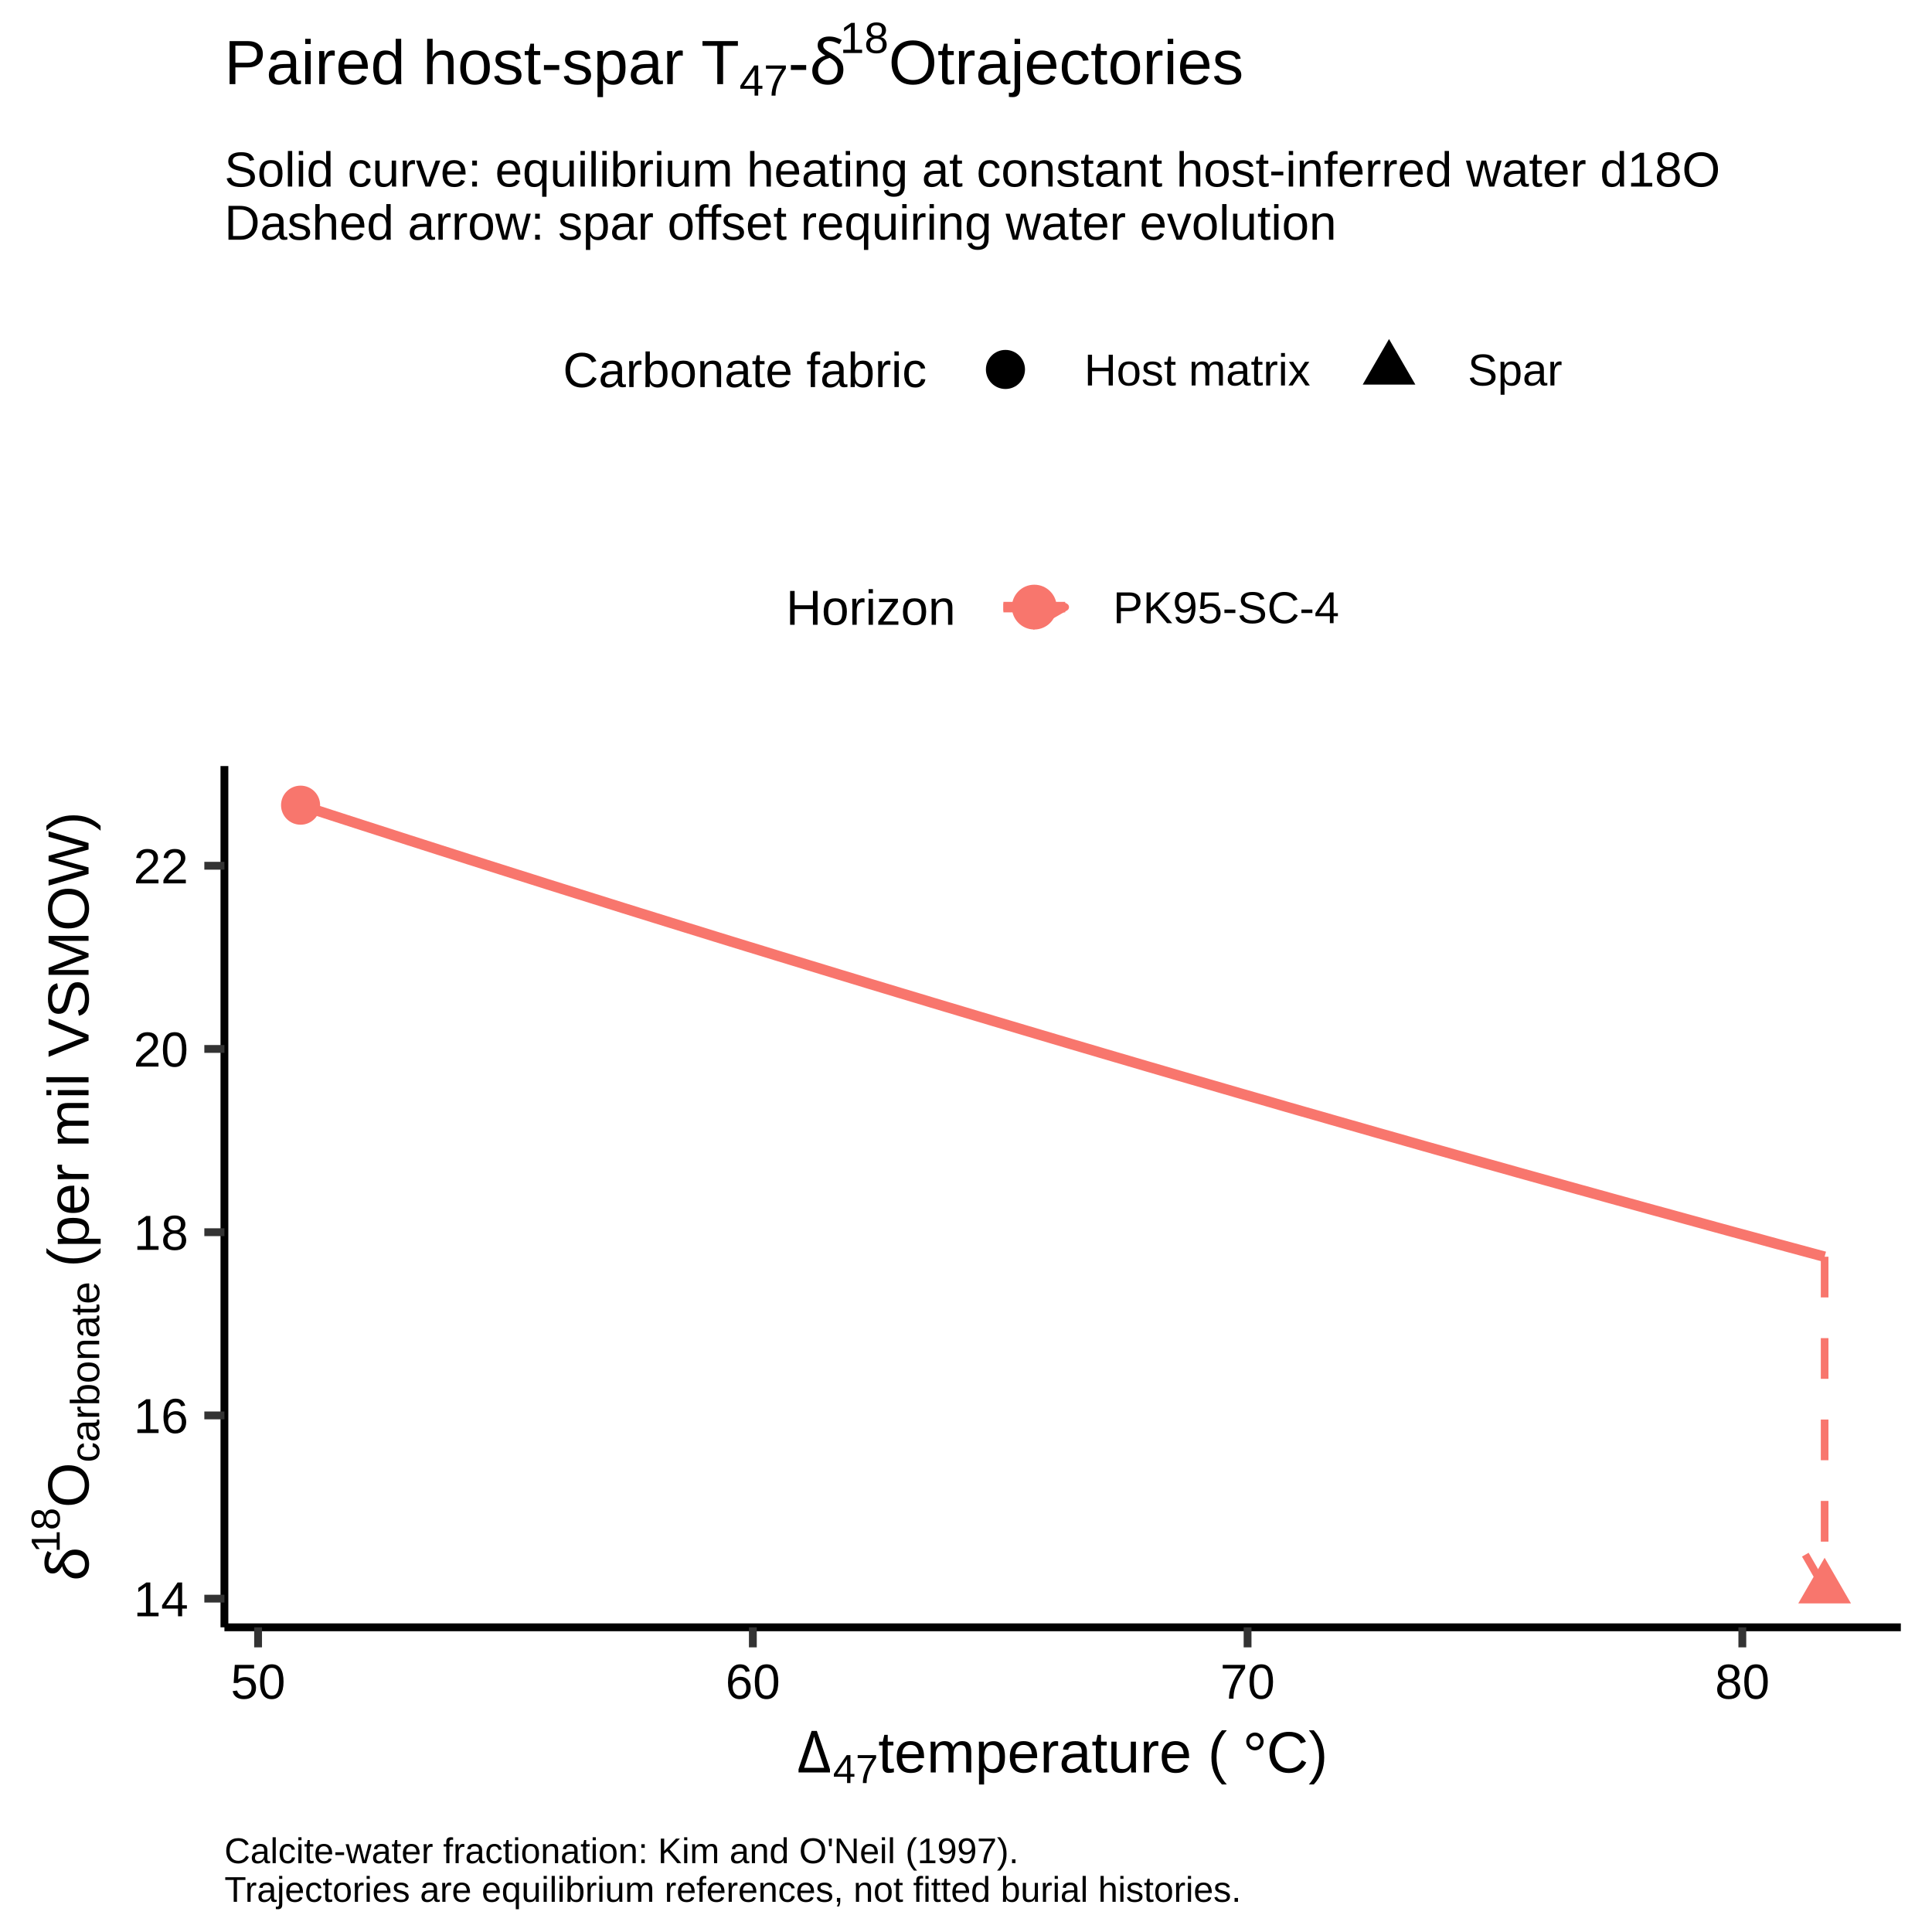
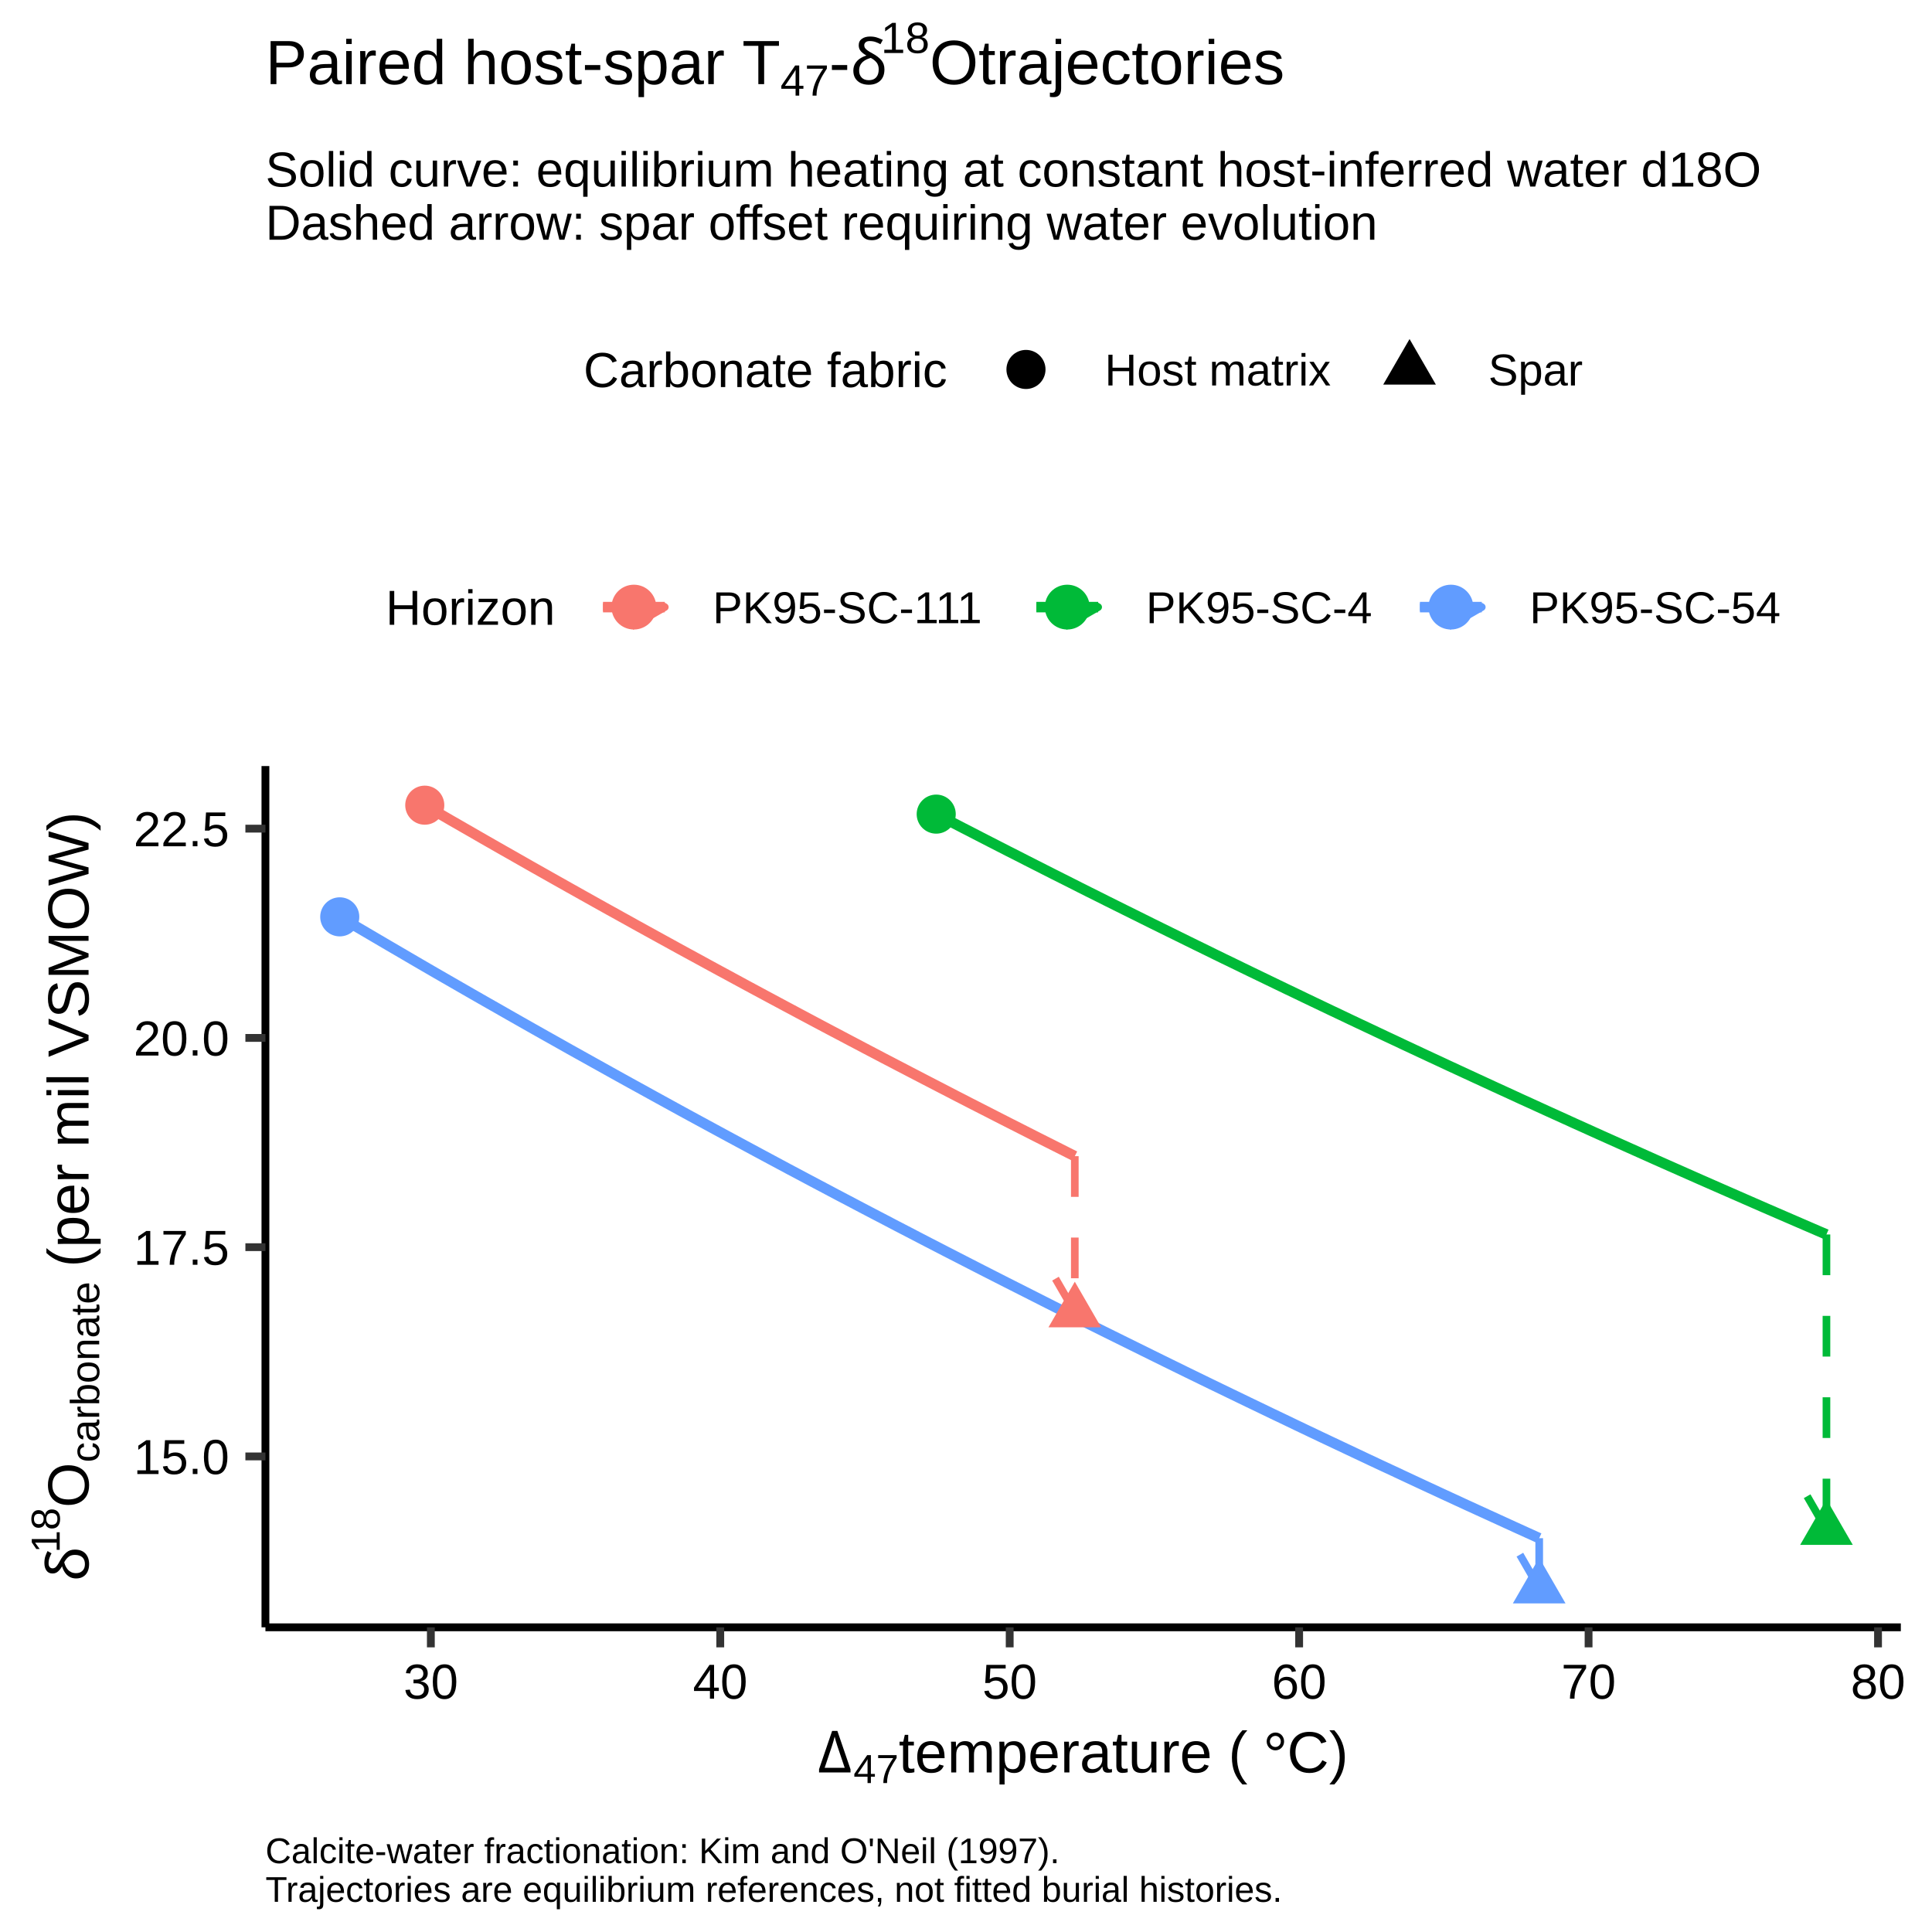
<svg xmlns="http://www.w3.org/2000/svg" class="svglite" width="432.00pt" height="432.00pt" viewBox="0 0 432.00 432.00">
  <defs>
    <style type="text/css">
    .svglite line, .svglite polyline, .svglite polygon, .svglite path, .svglite rect, .svglite circle {
      fill: none;
      stroke: #000000;
      stroke-linecap: round;
      stroke-linejoin: round;
      stroke-miterlimit: 10.00;
    }
    .svglite text {
      white-space: pre;
    }
  </style>
  </defs>
  <rect width="100%" height="100%" style="stroke: none; fill: #FFFFFF;" />
  <defs>
    <clipPath id="cpMC4wMHw0MzIuMDB8MC4wMHw0MzIuMDA=">
      <rect x="0.00" y="0.00" width="432.00" height="432.00" />
    </clipPath>
  </defs>
  <g clip-path="url(#cpMC4wMHw0MzIuMDB8MC4wMHw0MzIuMDA=)">
-     <rect x="0" y="0.00" width="432.00" height="432.00" style="stroke-width: 1.75; stroke: #FFFFFF; fill: #FFFFFF;" />
+     <rect x="0.00" y="0.00" width="432.00" height="432.00" style="stroke-width: 1.75; stroke: #FFFFFF; fill: #FFFFFF;" />
  </g>
  <defs>
-     <clipPath id="cpNTAuMTh8NDI1LjAzfDE3MS4yOXwzNjMuODc=">
-       <rect x="50.18" y="171.29" width="374.85" height="192.58" />
+     <clipPath id="cpNTkuMzV8NDI1LjAzfDE3MS4yOXwzNjMuODc=">
+       <rect x="59.35" y="171.29" width="365.68" height="192.58" />
    </clipPath>
  </defs>
-   <g clip-path="url(#cpNTAuMTh8NDI1LjAzfDE3MS4yOXwzNjMuODc=)">
-     <rect x="50.18" y="171.29" width="374.85" height="192.58" style="stroke-width: 1.75; stroke: none; fill: #FFFFFF;" />
-     <polyline points="67.21,180.04 70.66,181.16 74.10,182.28 77.54,183.39 80.98,184.50 84.43,185.61 87.87,186.72 91.31,187.83 94.75,188.93 98.19,190.03 101.64,191.13 105.08,192.23 108.52,193.32 111.96,194.41 115.40,195.50 118.85,196.59 122.29,197.68 125.73,198.76 129.17,199.84 132.62,200.92 136.06,202.00 139.50,203.08 142.94,204.15 146.38,205.22 149.83,206.29 153.27,207.36 156.71,208.42 160.15,209.49 163.59,210.55 167.04,211.61 170.48,212.66 173.92,213.72 177.36,214.77 180.81,215.82 184.25,216.87 187.69,217.92 191.13,218.96 194.57,220.01 198.02,221.05 201.46,222.09 204.90,223.12 208.34,224.16 211.78,225.19 215.23,226.22 218.67,227.25 222.11,228.28 225.55,229.30 229.00,230.33 232.44,231.35 235.88,232.37 239.32,233.39 242.76,234.40 246.21,235.42 249.65,236.43 253.09,237.44 256.53,238.45 259.97,239.45 263.42,240.46 266.86,241.46 270.30,242.46 273.74,243.46 277.19,244.46 280.63,245.45 284.07,246.44 287.51,247.44 290.95,248.43 294.40,249.41 297.84,250.40 301.28,251.38 304.72,252.36 308.17,253.35 311.61,254.32 315.05,255.30 318.49,256.28 321.93,257.25 325.38,258.22 328.82,259.19 332.26,260.16 335.70,261.12 339.14,262.09 342.59,263.05 346.03,264.01 349.47,264.97 352.91,265.93 356.36,266.88 359.80,267.84 363.24,268.79 366.68,269.74 370.12,270.69 373.57,271.63 377.01,272.58 380.45,273.52 383.89,274.47 387.33,275.41 390.78,276.34 394.22,277.28 397.66,278.22 401.10,279.15 404.55,280.08 407.99,281.01 " style="stroke-width: 2.35; stroke: #F8766D; stroke-linecap: butt;" />
-     <line x1="407.99" y1="281.01" x2="407.99" y2="355.12" style="stroke-width: 1.71; stroke: #F8766D; stroke-dasharray: 9.10,9.10; stroke-linecap: butt;" />
-     <polyline points="403.67,347.63 407.99,355.12 412.31,347.63 " style="stroke-width: 1.71; stroke: #F8766D; stroke-dasharray: 9.10,9.10; stroke-linecap: butt;" />
-     <circle cx="67.21" cy="180.04" r="4.37" style="stroke-width: 1.28; stroke: none; fill: #F8766D;" />
-     <polygon points="407.99,348.32 413.88,358.52 402.10,358.52 " style="stroke-width: 1.28; stroke: none; fill: #F8766D;" />
+   <g clip-path="url(#cpNTkuMzV8NDI1LjAzfDE3MS4yOXwzNjMuODc=)">
+     <rect x="59.35" y="171.29" width="365.68" height="192.58" style="stroke-width: 1.75; stroke: none; fill: #FFFFFF;" />
+     <polyline points="94.98,180.04 96.45,180.90 97.92,181.75 99.39,182.60 100.85,183.45 102.32,184.29 103.79,185.14 105.26,185.98 106.73,186.83 108.19,187.67 109.66,188.51 111.13,189.35 112.60,190.19 114.07,191.02 115.54,191.86 117.00,192.69 118.47,193.53 119.94,194.36 121.41,195.19 122.88,196.02 124.35,196.85 125.81,197.67 127.28,198.50 128.75,199.32 130.22,200.15 131.69,200.97 133.15,201.79 134.62,202.61 136.09,203.43 137.56,204.24 139.03,205.06 140.50,205.87 141.96,206.69 143.43,207.50 144.90,208.31 146.37,209.12 147.84,209.93 149.30,210.73 150.77,211.54 152.24,212.35 153.71,213.15 155.18,213.95 156.65,214.75 158.11,215.55 159.58,216.35 161.05,217.15 162.52,217.94 163.99,218.74 165.45,219.53 166.92,220.33 168.39,221.12 169.86,221.91 171.33,222.70 172.80,223.49 174.26,224.27 175.73,225.06 177.20,225.84 178.67,226.63 180.14,227.41 181.60,228.19 183.07,228.97 184.54,229.75 186.01,230.53 187.48,231.30 188.95,232.08 190.41,232.85 191.88,233.62 193.35,234.40 194.82,235.17 196.29,235.94 197.75,236.71 199.22,237.47 200.69,238.24 202.16,239.00 203.63,239.77 205.10,240.53 206.56,241.29 208.03,242.05 209.50,242.81 210.97,243.57 212.44,244.33 213.90,245.09 215.37,245.84 216.84,246.60 218.31,247.35 219.78,248.10 221.25,248.85 222.71,249.60 224.18,250.35 225.65,251.10 227.12,251.84 228.59,252.59 230.05,253.33 231.52,254.08 232.99,254.82 234.46,255.56 235.93,256.30 237.40,257.04 238.86,257.78 240.33,258.52 " style="stroke-width: 2.35; stroke: #F8766D; stroke-linecap: butt;" />
+     <polyline points="209.34,182.04 211.35,183.08 213.36,184.12 215.37,185.16 217.38,186.19 219.39,187.23 221.40,188.26 223.41,189.29 225.42,190.32 227.44,191.34 229.45,192.37 231.46,193.39 233.47,194.41 235.48,195.43 237.49,196.44 239.50,197.45 241.51,198.47 243.52,199.48 245.53,200.48 247.54,201.49 249.55,202.49 251.56,203.49 253.58,204.49 255.59,205.49 257.60,206.49 259.61,207.48 261.62,208.47 263.63,209.46 265.64,210.45 267.65,211.44 269.66,212.42 271.67,213.41 273.68,214.39 275.69,215.36 277.70,216.34 279.72,217.32 281.73,218.29 283.74,219.26 285.75,220.23 287.76,221.20 289.77,222.16 291.78,223.13 293.79,224.09 295.80,225.05 297.81,226.01 299.82,226.96 301.83,227.92 303.84,228.87 305.86,229.82 307.87,230.77 309.88,231.72 311.89,232.66 313.90,233.61 315.91,234.55 317.92,235.49 319.93,236.43 321.94,237.36 323.95,238.30 325.96,239.23 327.97,240.16 329.98,241.09 332.00,242.02 334.01,242.95 336.02,243.87 338.03,244.79 340.04,245.72 342.05,246.63 344.06,247.55 346.07,248.47 348.08,249.38 350.09,250.29 352.10,251.21 354.11,252.11 356.12,253.02 358.14,253.93 360.15,254.83 362.16,255.73 364.17,256.63 366.18,257.53 368.19,258.43 370.20,259.33 372.21,260.22 374.22,261.11 376.23,262.00 378.24,262.89 380.25,263.78 382.26,264.66 384.28,265.55 386.29,266.43 388.30,267.31 390.31,268.19 392.32,269.07 394.33,269.95 396.34,270.82 398.35,271.69 400.36,272.56 402.37,273.43 404.38,274.30 406.39,275.17 408.40,276.03 " style="stroke-width: 2.35; stroke: #00BA38; stroke-linecap: butt;" />
+     <polyline points="75.97,205.01 78.68,206.61 81.39,208.20 84.10,209.79 86.81,211.38 89.52,212.96 92.22,214.54 94.93,216.12 97.64,217.69 100.35,219.25 103.06,220.81 105.77,222.37 108.48,223.92 111.19,225.46 113.90,227.01 116.61,228.55 119.31,230.08 122.02,231.61 124.73,233.13 127.44,234.66 130.15,236.17 132.86,237.68 135.57,239.19 138.28,240.70 140.99,242.20 143.70,243.69 146.41,245.19 149.11,246.67 151.82,248.16 154.53,249.64 157.24,251.11 159.95,252.58 162.66,254.05 165.37,255.51 168.08,256.97 170.79,258.43 173.50,259.88 176.20,261.33 178.91,262.77 181.62,264.21 184.33,265.64 187.04,267.08 189.75,268.50 192.46,269.93 195.17,271.35 197.88,272.76 200.59,274.18 203.30,275.58 206.00,276.99 208.71,278.39 211.42,279.79 214.13,281.18 216.84,282.57 219.55,283.96 222.26,285.34 224.97,286.72 227.68,288.09 230.39,289.46 233.09,290.83 235.80,292.20 238.51,293.56 241.22,294.91 243.93,296.27 246.64,297.62 249.35,298.96 252.06,300.30 254.77,301.64 257.48,302.98 260.18,304.31 262.89,305.64 265.60,306.97 268.31,308.29 271.02,309.61 273.73,310.92 276.44,312.23 279.15,313.54 281.86,314.84 284.57,316.15 287.28,317.44 289.98,318.74 292.69,320.03 295.40,321.32 298.11,322.60 300.82,323.88 303.53,325.16 306.24,326.44 308.95,327.71 311.66,328.97 314.37,330.24 317.07,331.50 319.78,332.76 322.49,334.02 325.20,335.27 327.91,336.52 330.62,337.76 333.33,339.00 336.04,340.24 338.75,341.48 341.46,342.71 344.17,343.94 " style="stroke-width: 2.35; stroke: #619CFF; stroke-linecap: butt;" />
+     <line x1="408.40" y1="276.03" x2="408.40" y2="342.04" style="stroke-width: 1.71; stroke: #00BA38; stroke-dasharray: 9.10,9.10; stroke-linecap: butt;" />
+     <polyline points="404.08,334.56 408.40,342.04 412.72,334.56 " style="stroke-width: 1.71; stroke: #00BA38; stroke-dasharray: 9.10,9.10; stroke-linecap: butt;" />
+     <line x1="344.17" y1="343.94" x2="344.17" y2="355.12" style="stroke-width: 1.71; stroke: #619CFF; stroke-dasharray: 9.10,9.10; stroke-linecap: butt;" />
+     <polyline points="339.85,347.63 344.17,355.12 348.49,347.63 " style="stroke-width: 1.71; stroke: #619CFF; stroke-dasharray: 9.10,9.10; stroke-linecap: butt;" />
+     <line x1="240.33" y1="258.52" x2="240.33" y2="293.39" style="stroke-width: 1.71; stroke: #F8766D; stroke-dasharray: 9.10,9.10; stroke-linecap: butt;" />
+     <polyline points="236.01,285.91 240.33,293.39 244.65,285.91 " style="stroke-width: 1.71; stroke: #F8766D; stroke-dasharray: 9.10,9.10; stroke-linecap: butt;" />
+     <circle cx="209.34" cy="182.04" r="4.37" style="stroke-width: 1.28; stroke: none; fill: #00BA38;" />
+     <circle cx="75.97" cy="205.01" r="4.37" style="stroke-width: 1.28; stroke: none; fill: #619CFF;" />
+     <circle cx="94.98" cy="180.04" r="4.37" style="stroke-width: 1.28; stroke: none; fill: #F8766D;" />
+     <polygon points="408.40,335.24 414.29,345.44 402.52,345.44 " style="stroke-width: 1.28; stroke: none; fill: #00BA38;" />
+     <polygon points="344.17,348.32 350.05,358.52 338.28,358.52 " style="stroke-width: 1.28; stroke: none; fill: #619CFF;" />
+     <polygon points="240.33,286.59 246.22,296.79 234.44,296.79 " style="stroke-width: 1.28; stroke: none; fill: #F8766D;" />
  </g>
  <g clip-path="url(#cpMC4wMHw0MzIuMDB8MC4wMHw0MzIuMDA=)">
-     <polyline points="50.18,363.87 50.18,171.29 " style="stroke-width: 1.75; stroke-linecap: butt;" />
-     <text x="42.11" y="361.41" text-anchor="end" style="font-size: 11.00px; font-family: &quot;Arial&quot;;" textLength="12.24px" lengthAdjust="spacingAndGlyphs">14</text>
-     <text x="42.11" y="320.43" text-anchor="end" style="font-size: 11.00px; font-family: &quot;Arial&quot;;" textLength="12.24px" lengthAdjust="spacingAndGlyphs">16</text>
-     <text x="42.11" y="279.46" text-anchor="end" style="font-size: 11.00px; font-family: &quot;Arial&quot;;" textLength="12.24px" lengthAdjust="spacingAndGlyphs">18</text>
-     <text x="42.11" y="238.49" text-anchor="end" style="font-size: 11.00px; font-family: &quot;Arial&quot;;" textLength="12.24px" lengthAdjust="spacingAndGlyphs">20</text>
-     <text x="42.11" y="197.52" text-anchor="end" style="font-size: 11.00px; font-family: &quot;Arial&quot;;" textLength="12.24px" lengthAdjust="spacingAndGlyphs">22</text>
-     <polyline points="45.69,357.46 50.18,357.46 " style="stroke-width: 1.75; stroke: #333333; stroke-linecap: butt;" />
-     <polyline points="45.69,316.49 50.18,316.49 " style="stroke-width: 1.75; stroke: #333333; stroke-linecap: butt;" />
-     <polyline points="45.69,275.52 50.18,275.52 " style="stroke-width: 1.75; stroke: #333333; stroke-linecap: butt;" />
-     <polyline points="45.69,234.55 50.18,234.55 " style="stroke-width: 1.75; stroke: #333333; stroke-linecap: butt;" />
-     <polyline points="45.69,193.58 50.18,193.58 " style="stroke-width: 1.75; stroke: #333333; stroke-linecap: butt;" />
-     <polyline points="50.18,363.87 425.03,363.87 " style="stroke-width: 1.75; stroke-linecap: butt;" />
-     <polyline points="57.71,368.35 57.71,363.87 " style="stroke-width: 1.75; stroke: #333333; stroke-linecap: butt;" />
-     <polyline points="168.34,368.35 168.34,363.87 " style="stroke-width: 1.75; stroke: #333333; stroke-linecap: butt;" />
-     <polyline points="278.96,368.35 278.96,363.87 " style="stroke-width: 1.75; stroke: #333333; stroke-linecap: butt;" />
-     <polyline points="389.59,368.35 389.59,363.87 " style="stroke-width: 1.75; stroke: #333333; stroke-linecap: butt;" />
-     <text x="57.71" y="379.83" text-anchor="middle" style="font-size: 11.00px; font-family: &quot;Arial&quot;;" textLength="12.24px" lengthAdjust="spacingAndGlyphs">50</text>
-     <text x="168.34" y="379.83" text-anchor="middle" style="font-size: 11.00px; font-family: &quot;Arial&quot;;" textLength="12.24px" lengthAdjust="spacingAndGlyphs">60</text>
-     <text x="278.96" y="379.83" text-anchor="middle" style="font-size: 11.00px; font-family: &quot;Arial&quot;;" textLength="12.24px" lengthAdjust="spacingAndGlyphs">70</text>
-     <text x="389.59" y="379.83" text-anchor="middle" style="font-size: 11.00px; font-family: &quot;Arial&quot;;" textLength="12.24px" lengthAdjust="spacingAndGlyphs">80</text>
-     <text x="178.29" y="396.32" style="font-size: 13.00px; font-family: &quot;Symbol&quot;;" textLength="7.96px" lengthAdjust="spacingAndGlyphs">Δ</text>
-     <text x="186.25" y="398.70" style="font-size: 9.10px; font-family: &quot;Arial&quot;;" textLength="10.11px" lengthAdjust="spacingAndGlyphs">47</text>
-     <text x="196.36" y="396.32" style="font-size: 13.00px; font-family: &quot;Arial&quot;;" textLength="81.64px" lengthAdjust="spacingAndGlyphs"> temperature (</text>
-     <text x="278.00" y="396.32" style="font-size: 13.00px; font-family: &quot;Symbol&quot;;" textLength="5.20px" lengthAdjust="spacingAndGlyphs">°</text>
-     <text x="283.19" y="396.32" style="font-size: 13.00px; font-family: &quot;Arial&quot;;" textLength="13.72px" lengthAdjust="spacingAndGlyphs">C)</text>
+     <polyline points="59.35,363.87 59.35,171.29 " style="stroke-width: 1.75; stroke-linecap: butt;" />
+     <text x="51.28" y="329.60" text-anchor="end" style="font-size: 11.00px; font-family: &quot;Arial&quot;;" textLength="21.41px" lengthAdjust="spacingAndGlyphs">15.0</text>
+     <text x="51.28" y="282.81" text-anchor="end" style="font-size: 11.00px; font-family: &quot;Arial&quot;;" textLength="21.41px" lengthAdjust="spacingAndGlyphs">17.5</text>
+     <text x="51.28" y="236.02" text-anchor="end" style="font-size: 11.00px; font-family: &quot;Arial&quot;;" textLength="21.41px" lengthAdjust="spacingAndGlyphs">20.0</text>
+     <text x="51.28" y="189.23" text-anchor="end" style="font-size: 11.00px; font-family: &quot;Arial&quot;;" textLength="21.41px" lengthAdjust="spacingAndGlyphs">22.5</text>
+     <polyline points="54.87,325.66 59.35,325.66 " style="stroke-width: 1.75; stroke: #333333; stroke-linecap: butt;" />
+     <polyline points="54.87,278.87 59.35,278.87 " style="stroke-width: 1.75; stroke: #333333; stroke-linecap: butt;" />
+     <polyline points="54.87,232.08 59.35,232.08 " style="stroke-width: 1.75; stroke: #333333; stroke-linecap: butt;" />
+     <polyline points="54.87,185.29 59.35,185.29 " style="stroke-width: 1.75; stroke: #333333; stroke-linecap: butt;" />
+     <polyline points="59.35,363.87 425.03,363.87 " style="stroke-width: 1.75; stroke-linecap: butt;" />
+     <polyline points="96.34,368.35 96.34,363.87 " style="stroke-width: 1.75; stroke: #333333; stroke-linecap: butt;" />
+     <polyline points="161.05,368.35 161.05,363.87 " style="stroke-width: 1.75; stroke: #333333; stroke-linecap: butt;" />
+     <polyline points="225.77,368.35 225.77,363.87 " style="stroke-width: 1.75; stroke: #333333; stroke-linecap: butt;" />
+     <polyline points="290.49,368.35 290.49,363.87 " style="stroke-width: 1.75; stroke: #333333; stroke-linecap: butt;" />
+     <polyline points="355.21,368.35 355.21,363.87 " style="stroke-width: 1.75; stroke: #333333; stroke-linecap: butt;" />
+     <polyline points="419.93,368.35 419.93,363.87 " style="stroke-width: 1.75; stroke: #333333; stroke-linecap: butt;" />
+     <text x="96.34" y="379.83" text-anchor="middle" style="font-size: 11.00px; font-family: &quot;Arial&quot;;" textLength="12.24px" lengthAdjust="spacingAndGlyphs">30</text>
+     <text x="161.05" y="379.83" text-anchor="middle" style="font-size: 11.00px; font-family: &quot;Arial&quot;;" textLength="12.24px" lengthAdjust="spacingAndGlyphs">40</text>
+     <text x="225.77" y="379.83" text-anchor="middle" style="font-size: 11.00px; font-family: &quot;Arial&quot;;" textLength="12.24px" lengthAdjust="spacingAndGlyphs">50</text>
+     <text x="290.49" y="379.83" text-anchor="middle" style="font-size: 11.00px; font-family: &quot;Arial&quot;;" textLength="12.24px" lengthAdjust="spacingAndGlyphs">60</text>
+     <text x="355.21" y="379.83" text-anchor="middle" style="font-size: 11.00px; font-family: &quot;Arial&quot;;" textLength="12.24px" lengthAdjust="spacingAndGlyphs">70</text>
+     <text x="419.93" y="379.83" text-anchor="middle" style="font-size: 11.00px; font-family: &quot;Arial&quot;;" textLength="12.24px" lengthAdjust="spacingAndGlyphs">80</text>
+     <text x="182.88" y="396.32" style="font-size: 13.00px; font-family: &quot;Symbol&quot;;" textLength="7.96px" lengthAdjust="spacingAndGlyphs">Δ</text>
+     <text x="190.83" y="398.70" style="font-size: 9.10px; font-family: &quot;Arial&quot;;" textLength="10.11px" lengthAdjust="spacingAndGlyphs">47</text>
+     <text x="200.94" y="396.32" style="font-size: 13.00px; font-family: &quot;Arial&quot;;" textLength="81.64px" lengthAdjust="spacingAndGlyphs"> temperature (</text>
+     <text x="282.58" y="396.32" style="font-size: 13.00px; font-family: &quot;Symbol&quot;;" textLength="5.20px" lengthAdjust="spacingAndGlyphs">°</text>
+     <text x="287.78" y="396.32" style="font-size: 13.00px; font-family: &quot;Arial&quot;;" textLength="13.72px" lengthAdjust="spacingAndGlyphs">C)</text>
    <text transform="translate(19.80,353.65) rotate(-90)" style="font-size: 13.00px; font-family: &quot;Symbol&quot;;" textLength="6.42px" lengthAdjust="spacingAndGlyphs">δ</text>
    <text transform="translate(13.35,347.23) rotate(-90)" style="font-size: 9.10px; font-family: &quot;Arial&quot;;" textLength="10.11px" lengthAdjust="spacingAndGlyphs">18</text>
    <text transform="translate(19.80,337.12) rotate(-90)" style="font-size: 13.00px; font-family: &quot;Arial&quot;;" textLength="10.11px" lengthAdjust="spacingAndGlyphs">O</text>
    <text transform="translate(22.18,327.01) rotate(-90)" style="font-size: 9.10px; font-family: &quot;Arial&quot;;" textLength="4.55px" lengthAdjust="spacingAndGlyphs">c</text>
    <text transform="translate(22.18,322.46) rotate(-90)" style="font-size: 9.10px; font-family: &quot;Arial&quot;;" textLength="5.05px" lengthAdjust="spacingAndGlyphs">a</text>
    <text transform="translate(22.18,317.40) rotate(-90)" style="font-size: 9.10px; font-family: &quot;Arial&quot;;" textLength="3.03px" lengthAdjust="spacingAndGlyphs">r</text>
    <text transform="translate(22.18,314.37) rotate(-90)" style="font-size: 9.10px; font-family: &quot;Arial&quot;;" textLength="5.05px" lengthAdjust="spacingAndGlyphs">b</text>
    <text transform="translate(22.18,309.32) rotate(-90)" style="font-size: 9.10px; font-family: &quot;Arial&quot;;" textLength="5.05px" lengthAdjust="spacingAndGlyphs">o</text>
    <text transform="translate(22.18,304.26) rotate(-90)" style="font-size: 9.10px; font-family: &quot;Arial&quot;;" textLength="5.05px" lengthAdjust="spacingAndGlyphs">n</text>
    <text transform="translate(22.18,299.21) rotate(-90)" style="font-size: 9.10px; font-family: &quot;Arial&quot;;" textLength="5.05px" lengthAdjust="spacingAndGlyphs">a</text>
    <text transform="translate(22.18,294.15) rotate(-90)" style="font-size: 9.10px; font-family: &quot;Arial&quot;;" textLength="2.53px" lengthAdjust="spacingAndGlyphs">t</text>
    <text transform="translate(22.18,291.63) rotate(-90)" style="font-size: 9.10px; font-family: &quot;Arial&quot;;" textLength="5.05px" lengthAdjust="spacingAndGlyphs">e</text>
    <text transform="translate(19.80,286.57) rotate(-90)" style="font-size: 13.00px; font-family: &quot;Symbol&quot;;" textLength="3.25px" lengthAdjust="spacingAndGlyphs"> </text>
    <text transform="translate(19.80,283.33) rotate(-90)" style="font-size: 13.00px; font-family: &quot;Arial&quot;;" textLength="101.82px" lengthAdjust="spacingAndGlyphs">(per mil VSMOW)</text>
-     <rect x="116.92" y="65.00" width="241.37" height="35.21" style="stroke-width: 1.75; stroke: none; fill: #FFFFFF;" />
-     <text x="125.88" y="86.55" style="font-size: 11.00px; font-family: &quot;Arial&quot;;" textLength="81.33px" lengthAdjust="spacingAndGlyphs">Carbonate fabric</text>
-     <rect x="216.18" y="73.97" width="17.28" height="17.28" style="stroke-width: 1.75; stroke: none; fill: #FFFFFF;" />
-     <circle cx="224.82" cy="82.61" r="4.37" style="stroke-width: 1.28; stroke: none; fill: #000000;" />
-     <rect x="301.95" y="73.97" width="17.28" height="17.28" style="stroke-width: 1.75; stroke: none; fill: #FFFFFF;" />
-     <polygon points="310.59,75.81 316.48,86.00 304.70,86.00 " style="stroke-width: 1.28; stroke: none; fill: #000000;" />
-     <text x="242.43" y="86.19" style="font-size: 10.00px; font-family: &quot;Arial&quot;;" textLength="50.56px" lengthAdjust="spacingAndGlyphs">Host matrix</text>
-     <text x="328.20" y="86.19" style="font-size: 10.00px; font-family: &quot;Arial&quot;;" textLength="21.12px" lengthAdjust="spacingAndGlyphs">Spar</text>
-     <rect x="166.79" y="118.14" width="141.62" height="35.21" style="stroke-width: 1.75; stroke: none; fill: #FFFFFF;" />
-     <text x="175.76" y="139.70" style="font-size: 11.00px; font-family: &quot;Arial&quot;;" textLength="37.91px" lengthAdjust="spacingAndGlyphs">Horizon</text>
-     <rect x="222.63" y="127.11" width="17.28" height="17.28" style="stroke-width: 1.75; stroke: none; fill: #FFFFFF;" />
-     <line x1="224.36" y1="135.75" x2="238.18" y2="135.75" style="stroke-width: 2.35; stroke: #F8766D; stroke-linecap: butt;" />
-     <line x1="224.36" y1="135.75" x2="238.18" y2="135.75" style="stroke-width: 1.71; stroke: #F8766D; stroke-dasharray: 9.10,9.10; stroke-linecap: butt;" />
-     <polyline points="230.70,140.07 238.18,135.75 230.70,131.43 " style="stroke-width: 1.71; stroke: #F8766D; stroke-dasharray: 9.10,9.10; stroke-linecap: butt;" />
-     <circle cx="231.27" cy="135.75" r="4.37" style="stroke-width: 1.28; stroke: #F8766D; fill: #F8766D;" />
-     <text x="248.88" y="139.34" style="font-size: 10.00px; font-family: &quot;Arial&quot;;" textLength="50.57px" lengthAdjust="spacingAndGlyphs">PK95-SC-4</text>
-     <text x="50.18" y="41.72" style="font-size: 11.00px; font-family: &quot;Arial&quot;;" textLength="334.46px" lengthAdjust="spacingAndGlyphs">Solid curve: equilibrium heating at constant host-inferred water d18O</text>
-     <text x="50.18" y="53.60" style="font-size: 11.00px; font-family: &quot;Arial&quot;;" textLength="248.85px" lengthAdjust="spacingAndGlyphs">Dashed arrow: spar offset requiring water evolution</text>
-     <text x="50.18" y="18.81" style="font-size: 14.00px; font-family: &quot;Arial&quot;;" textLength="106.59px" lengthAdjust="spacingAndGlyphs">Paired host-spar </text>
-     <text x="156.76" y="18.81" style="font-size: 14.00px; font-family: &quot;Arial&quot;;" textLength="8.55px" lengthAdjust="spacingAndGlyphs">T</text>
-     <text x="165.32" y="21.38" style="font-size: 9.80px; font-family: &quot;Arial&quot;;" textLength="10.90px" lengthAdjust="spacingAndGlyphs">47</text>
-     <text x="176.22" y="18.81" style="font-size: 14.00px; font-family: &quot;Arial&quot;;" textLength="4.67px" lengthAdjust="spacingAndGlyphs">-</text>
-     <text x="180.88" y="18.81" style="font-size: 14.00px; font-family: &quot;Symbol&quot;;" textLength="6.92px" lengthAdjust="spacingAndGlyphs">δ</text>
-     <text x="187.80" y="11.85" style="font-size: 9.80px; font-family: &quot;Arial&quot;;" textLength="10.90px" lengthAdjust="spacingAndGlyphs">18</text>
-     <text x="198.70" y="18.81" style="font-size: 14.00px; font-family: &quot;Arial&quot;;" textLength="10.89px" lengthAdjust="spacingAndGlyphs">O</text>
-     <text x="209.59" y="18.81" style="font-size: 14.00px; font-family: &quot;Arial&quot;;" textLength="72.35px" lengthAdjust="spacingAndGlyphs"> trajectories</text>
-     <text x="50.18" y="416.61" style="font-size: 8.00px; font-family: &quot;Arial&quot;;" textLength="177.64px" lengthAdjust="spacingAndGlyphs">Calcite-water fractionation: Kim and O'Neil (1997).</text>
-     <text x="50.18" y="425.25" style="font-size: 8.00px; font-family: &quot;Arial&quot;;" textLength="227.74px" lengthAdjust="spacingAndGlyphs">Trajectories are equilibrium references, not fitted burial histories.</text>
+     <rect x="121.50" y="65.00" width="241.37" height="35.21" style="stroke-width: 1.75; stroke: none; fill: #FFFFFF;" />
+     <text x="130.47" y="86.55" style="font-size: 11.00px; font-family: &quot;Arial&quot;;" textLength="81.33px" lengthAdjust="spacingAndGlyphs">Carbonate fabric</text>
+     <rect x="220.77" y="73.97" width="17.28" height="17.28" style="stroke-width: 1.75; stroke: none; fill: #FFFFFF;" />
+     <circle cx="229.41" cy="82.61" r="4.37" style="stroke-width: 1.28; stroke: none; fill: #000000;" />
+     <rect x="306.54" y="73.97" width="17.28" height="17.28" style="stroke-width: 1.75; stroke: none; fill: #FFFFFF;" />
+     <polygon points="315.18,75.81 321.07,86.00 309.29,86.00 " style="stroke-width: 1.28; stroke: none; fill: #000000;" />
+     <text x="247.01" y="86.19" style="font-size: 10.00px; font-family: &quot;Arial&quot;;" textLength="50.56px" lengthAdjust="spacingAndGlyphs">Host matrix</text>
+     <text x="332.79" y="86.19" style="font-size: 10.00px; font-family: &quot;Arial&quot;;" textLength="21.12px" lengthAdjust="spacingAndGlyphs">Spar</text>
+     <rect x="77.26" y="118.14" width="329.85" height="35.21" style="stroke-width: 1.75; stroke: none; fill: #FFFFFF;" />
+     <text x="86.23" y="139.70" style="font-size: 11.00px; font-family: &quot;Arial&quot;;" textLength="37.91px" lengthAdjust="spacingAndGlyphs">Horizon</text>
+     <rect x="133.10" y="127.11" width="17.28" height="17.28" style="stroke-width: 1.75; stroke: none; fill: #FFFFFF;" />
+     <line x1="134.83" y1="135.75" x2="148.65" y2="135.75" style="stroke-width: 2.35; stroke: #F8766D; stroke-linecap: butt;" />
+     <line x1="134.83" y1="135.75" x2="148.65" y2="135.75" style="stroke-width: 1.71; stroke: #F8766D; stroke-dasharray: 9.10,9.10; stroke-linecap: butt;" />
+     <polyline points="141.17,140.07 148.65,135.75 141.17,131.43 " style="stroke-width: 1.71; stroke: #F8766D; stroke-dasharray: 9.10,9.10; stroke-linecap: butt;" />
+     <circle cx="141.74" cy="135.75" r="4.37" style="stroke-width: 1.28; stroke: #F8766D; fill: #F8766D;" />
+     <rect x="230.00" y="127.11" width="17.28" height="17.28" style="stroke-width: 1.75; stroke: none; fill: #FFFFFF;" />
+     <line x1="231.73" y1="135.75" x2="245.55" y2="135.75" style="stroke-width: 2.35; stroke: #00BA38; stroke-linecap: butt;" />
+     <line x1="231.73" y1="135.75" x2="245.55" y2="135.75" style="stroke-width: 1.71; stroke: #00BA38; stroke-dasharray: 9.10,9.10; stroke-linecap: butt;" />
+     <polyline points="238.07,140.07 245.55,135.75 238.07,131.43 " style="stroke-width: 1.71; stroke: #00BA38; stroke-dasharray: 9.10,9.10; stroke-linecap: butt;" />
+     <circle cx="238.64" cy="135.75" r="4.37" style="stroke-width: 1.28; stroke: #00BA38; fill: #00BA38;" />
+     <rect x="315.78" y="127.11" width="17.28" height="17.28" style="stroke-width: 1.75; stroke: none; fill: #FFFFFF;" />
+     <line x1="317.50" y1="135.75" x2="331.33" y2="135.75" style="stroke-width: 2.35; stroke: #619CFF; stroke-linecap: butt;" />
+     <line x1="317.50" y1="135.75" x2="331.33" y2="135.75" style="stroke-width: 1.71; stroke: #619CFF; stroke-dasharray: 9.10,9.10; stroke-linecap: butt;" />
+     <polyline points="323.85,140.07 331.33,135.75 323.85,131.43 " style="stroke-width: 1.71; stroke: #619CFF; stroke-dasharray: 9.10,9.10; stroke-linecap: butt;" />
+     <circle cx="324.42" cy="135.75" r="4.37" style="stroke-width: 1.28; stroke: #619CFF; fill: #619CFF;" />
+     <text x="159.35" y="139.34" style="font-size: 10.00px; font-family: &quot;Arial&quot;;" textLength="61.68px" lengthAdjust="spacingAndGlyphs">PK95-SC-111</text>
+     <text x="256.24" y="139.34" style="font-size: 10.00px; font-family: &quot;Arial&quot;;" textLength="50.57px" lengthAdjust="spacingAndGlyphs">PK95-SC-4</text>
+     <text x="342.02" y="139.34" style="font-size: 10.00px; font-family: &quot;Arial&quot;;" textLength="56.12px" lengthAdjust="spacingAndGlyphs">PK95-SC-54</text>
+     <text x="59.35" y="41.72" style="font-size: 11.00px; font-family: &quot;Arial&quot;;" textLength="334.46px" lengthAdjust="spacingAndGlyphs">Solid curve: equilibrium heating at constant host-inferred water d18O</text>
+     <text x="59.35" y="53.60" style="font-size: 11.00px; font-family: &quot;Arial&quot;;" textLength="248.85px" lengthAdjust="spacingAndGlyphs">Dashed arrow: spar offset requiring water evolution</text>
+     <text x="59.35" y="18.81" style="font-size: 14.00px; font-family: &quot;Arial&quot;;" textLength="106.59px" lengthAdjust="spacingAndGlyphs">Paired host-spar </text>
+     <text x="165.94" y="18.81" style="font-size: 14.00px; font-family: &quot;Arial&quot;;" textLength="8.55px" lengthAdjust="spacingAndGlyphs">T</text>
+     <text x="174.49" y="21.38" style="font-size: 9.80px; font-family: &quot;Arial&quot;;" textLength="10.90px" lengthAdjust="spacingAndGlyphs">47</text>
+     <text x="185.39" y="18.81" style="font-size: 14.00px; font-family: &quot;Arial&quot;;" textLength="4.67px" lengthAdjust="spacingAndGlyphs">-</text>
+     <text x="190.06" y="18.81" style="font-size: 14.00px; font-family: &quot;Symbol&quot;;" textLength="6.92px" lengthAdjust="spacingAndGlyphs">δ</text>
+     <text x="196.98" y="11.85" style="font-size: 9.80px; font-family: &quot;Arial&quot;;" textLength="10.90px" lengthAdjust="spacingAndGlyphs">18</text>
+     <text x="207.88" y="18.81" style="font-size: 14.00px; font-family: &quot;Arial&quot;;" textLength="10.89px" lengthAdjust="spacingAndGlyphs">O</text>
+     <text x="218.76" y="18.81" style="font-size: 14.00px; font-family: &quot;Arial&quot;;" textLength="72.35px" lengthAdjust="spacingAndGlyphs"> trajectories</text>
+     <text x="59.35" y="416.61" style="font-size: 8.00px; font-family: &quot;Arial&quot;;" textLength="177.64px" lengthAdjust="spacingAndGlyphs">Calcite-water fractionation: Kim and O'Neil (1997).</text>
+     <text x="59.35" y="425.25" style="font-size: 8.00px; font-family: &quot;Arial&quot;;" textLength="227.74px" lengthAdjust="spacingAndGlyphs">Trajectories are equilibrium references, not fitted burial histories.</text>
  </g>
</svg>
